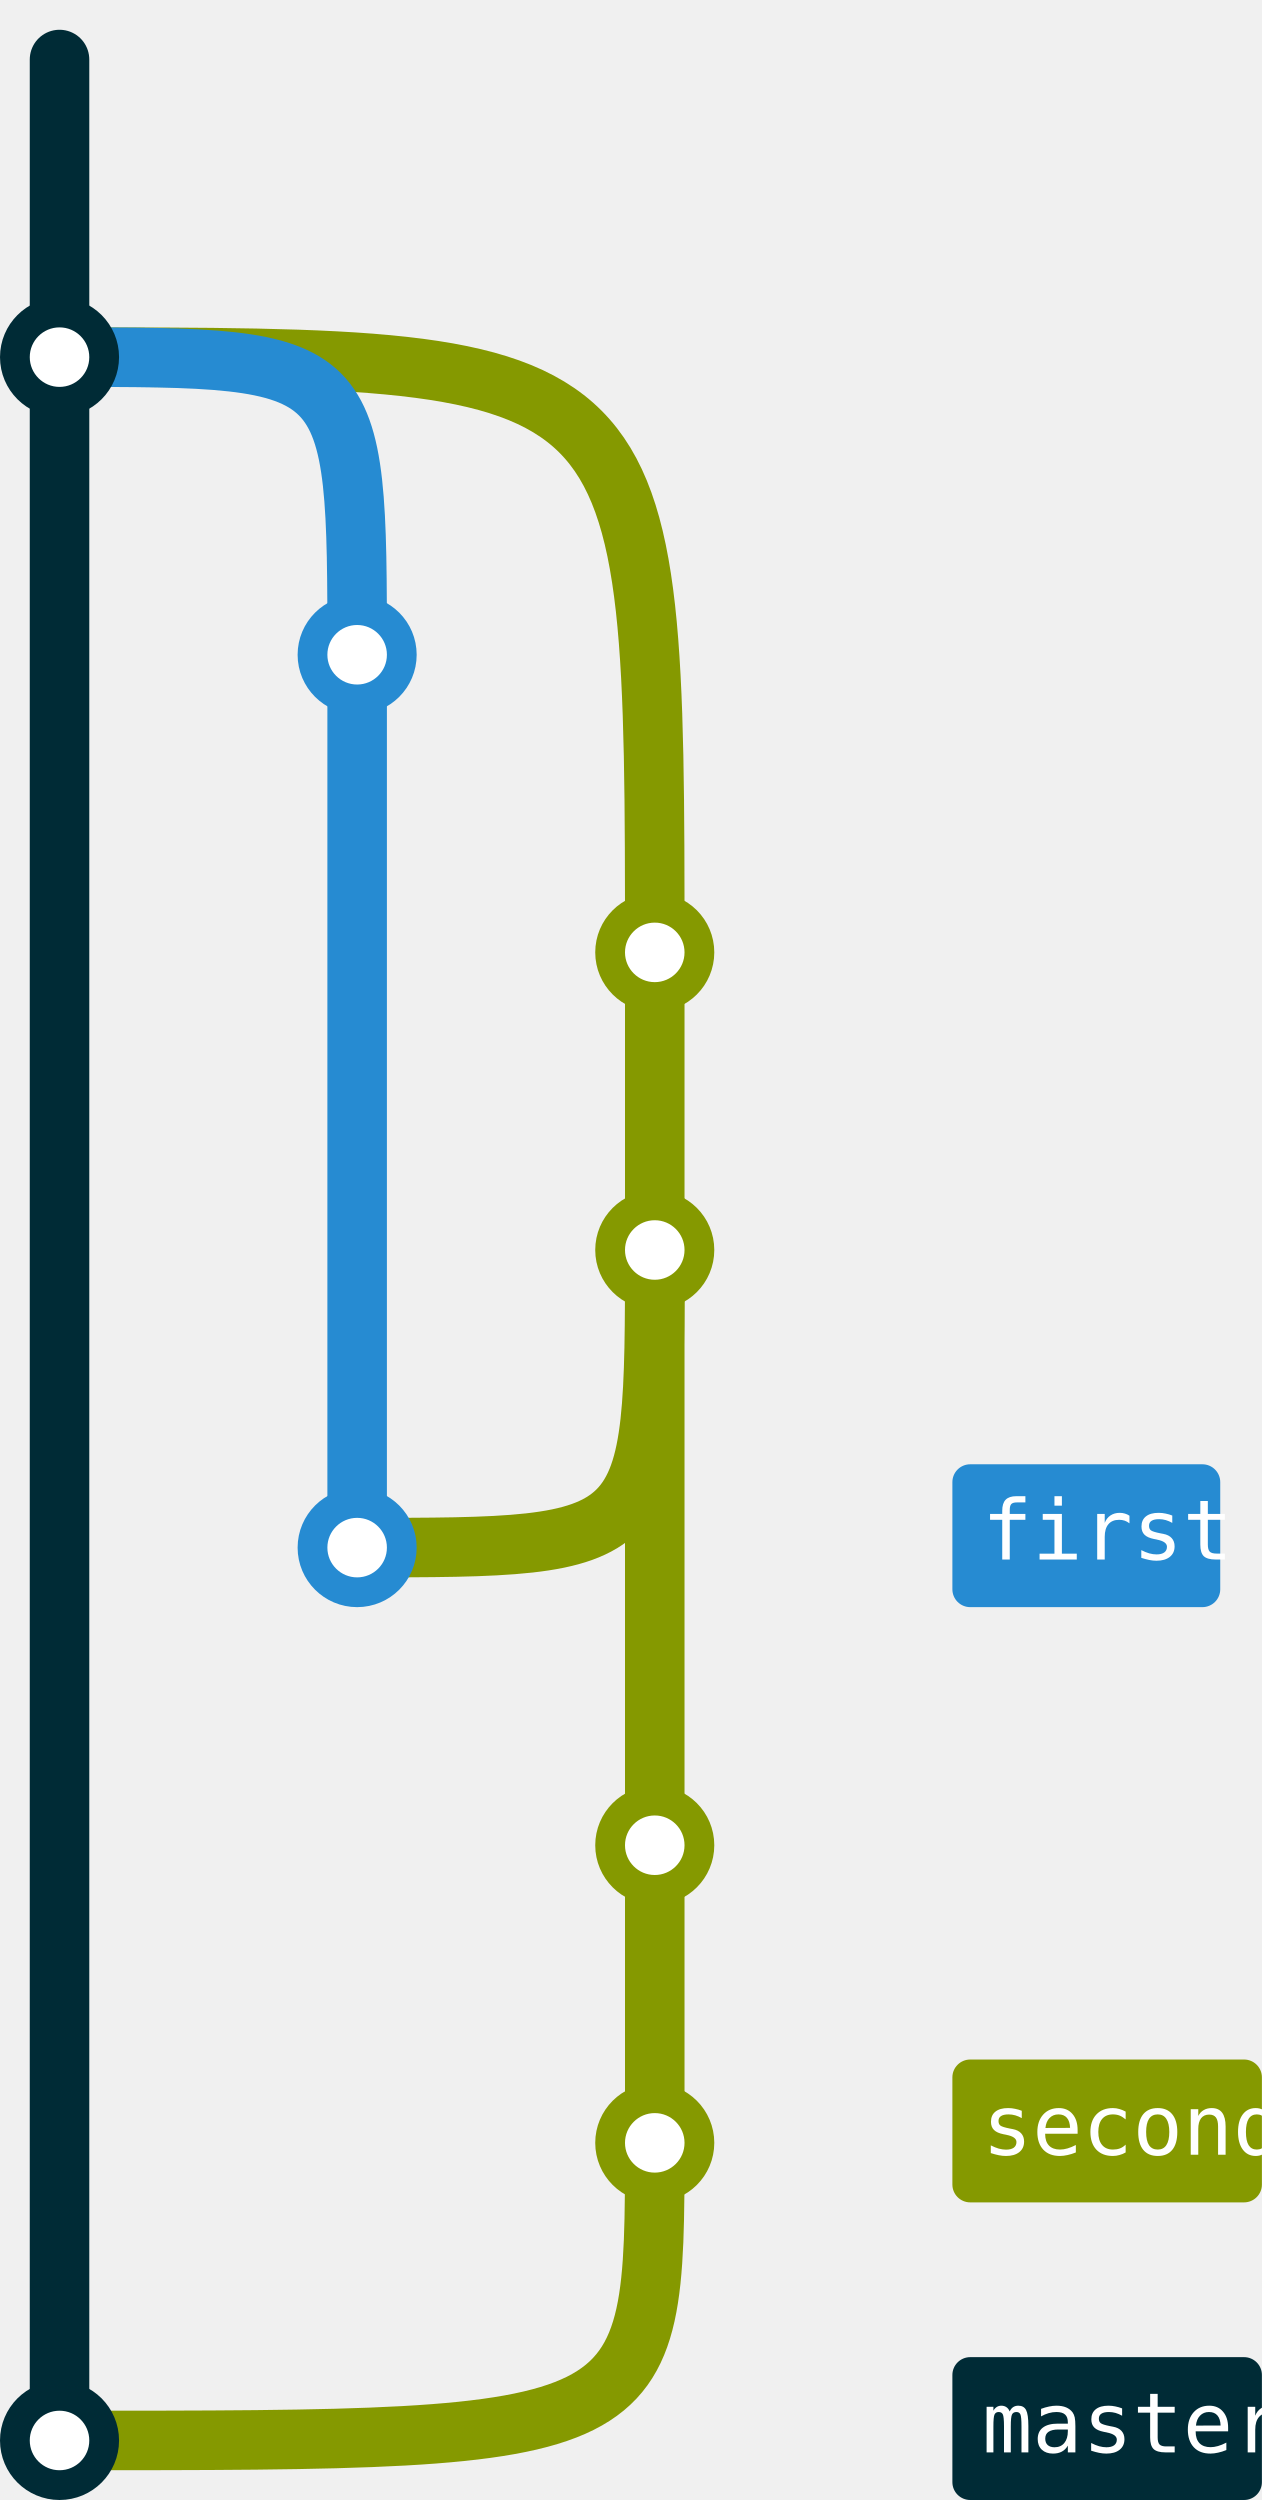
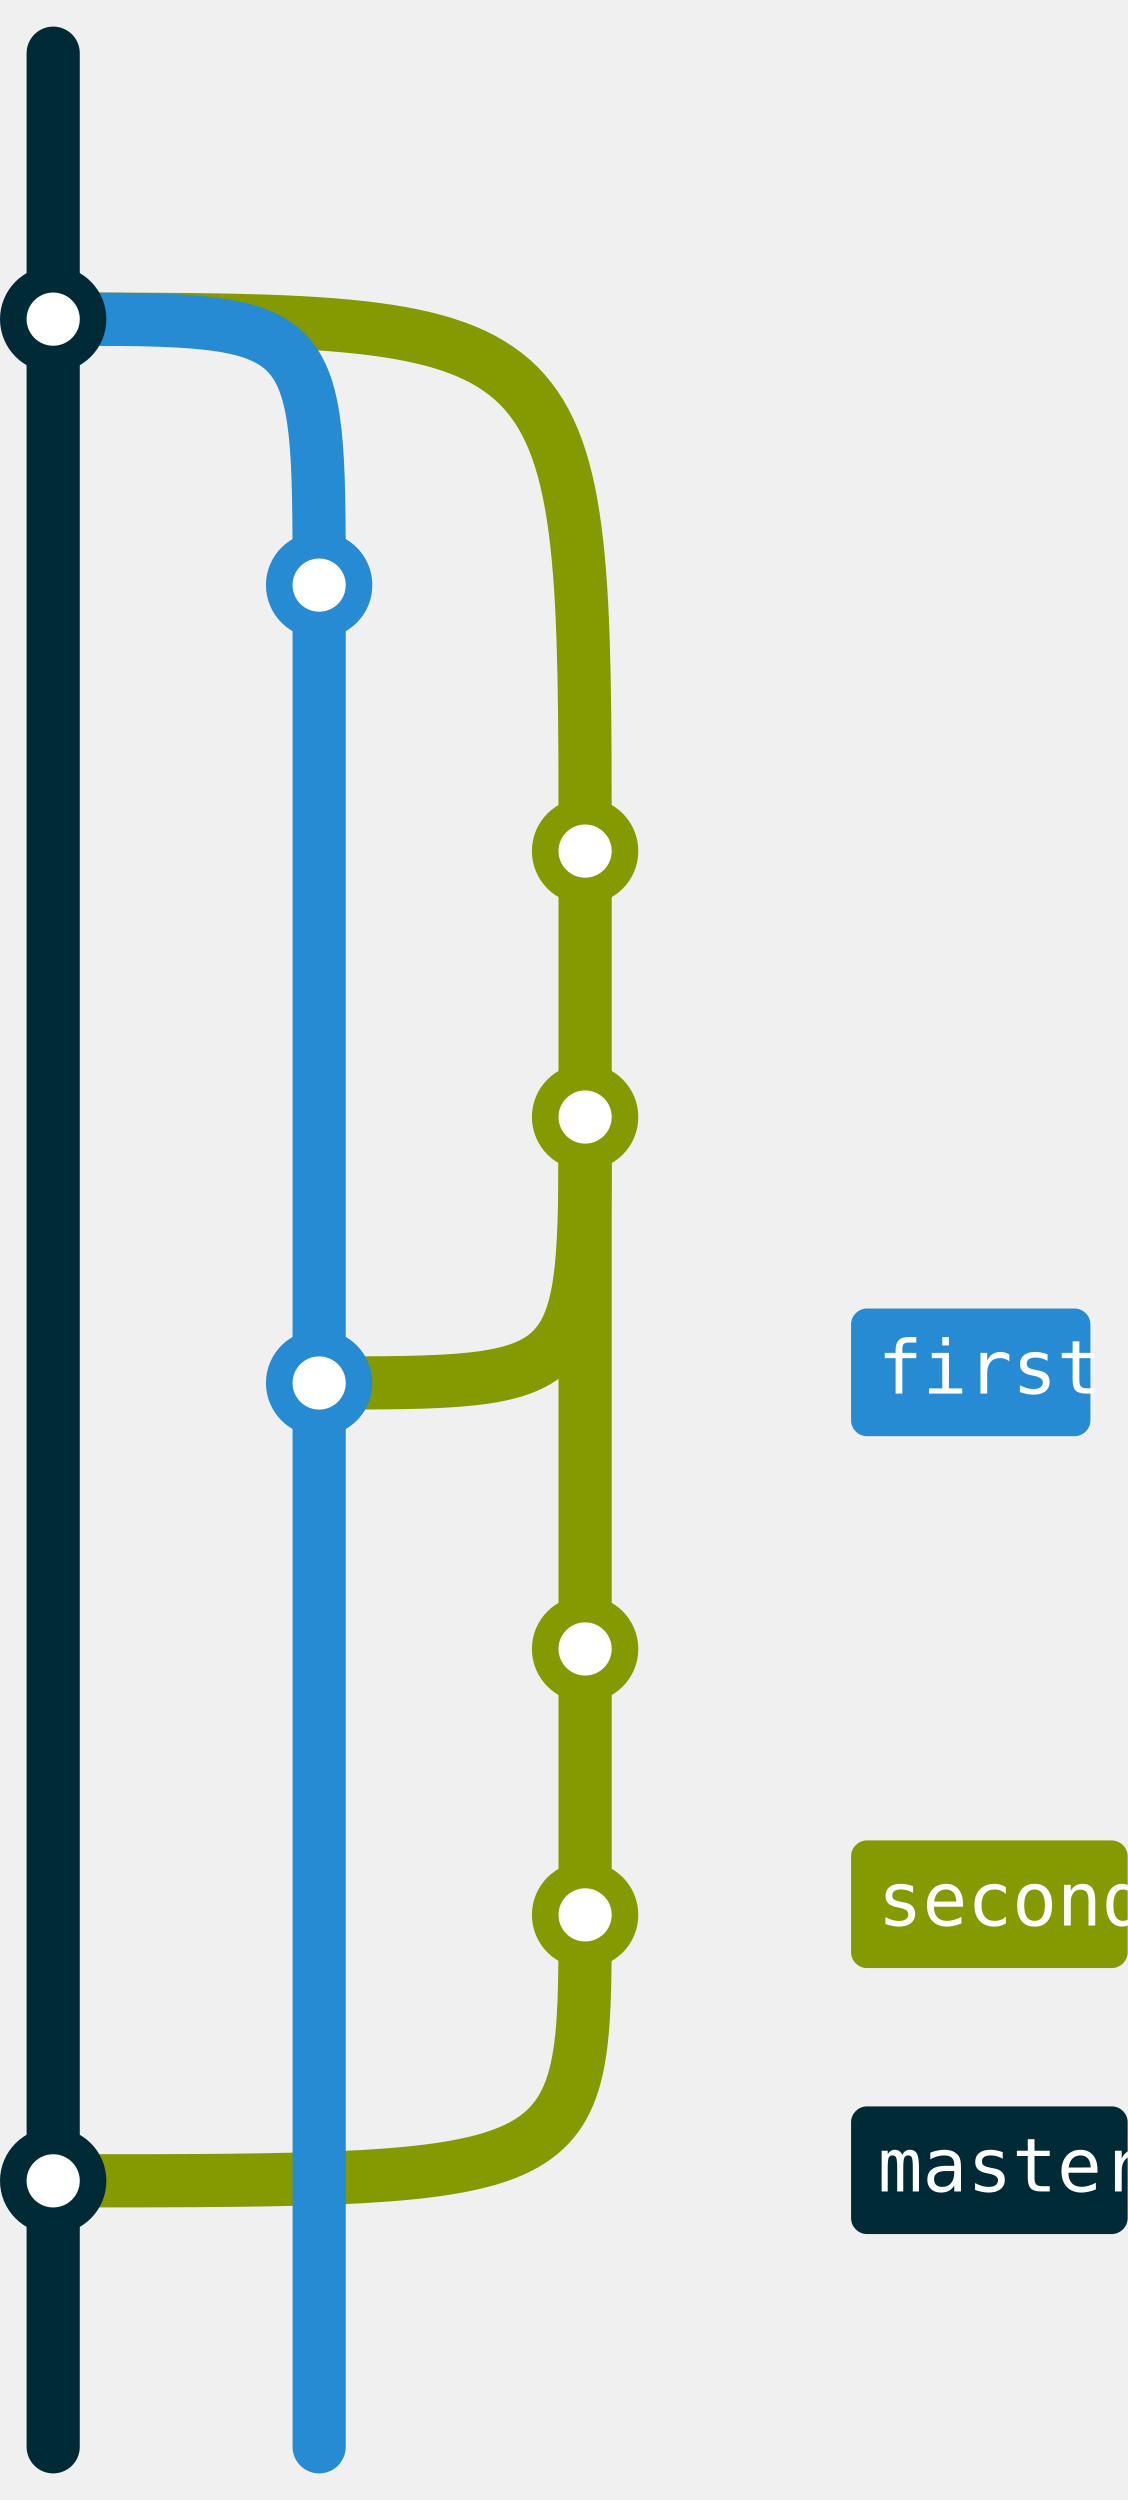
- <svg xmlns="http://www.w3.org/2000/svg" viewBox="-10 -10 212 420">
+ <svg xmlns="http://www.w3.org/2000/svg" viewBox="-10 -10 212 470">
  <style type="text/css">
.branch {
	fill: none;
	stroke-width: 10;
	stroke-linecap: round;
}
.commit {
	fill: #fff;
	stroke-width: 5;
}
.label-tag {
	fill: #333;
}
.label-rect {
	stroke: none;
}
.label-text {
	font-family: Inconsolata, Consolas, monospace;
	font-size: 14px;
	fill: #fff;
	stroke: none;
}
.branch-master {stroke: #002b36; fill: #002b36}
.branch-first {stroke: #268bd2; fill: #268bd2}
.branch-second {stroke: #859900; fill: #859900}
</style>
  <g class="merge">
    <g class="branch-second">
      <path class="branch" d="M0,50 C100,50 100,50 100,150" />
      <path class="branch" d="M50,250 C100,250 100,250 100,200" />
      <path class="branch" d="M0,400 C100,400 100,400 100,350" />
    </g>
    <g class="branch-first">
      <path class="branch" d="M0,50 C50,50 50,50 50,100" />
+       <path class="branch" d="M50,250 L50,450" />
    </g>
    <g class="branch-master">
      <path class="branch" d="M0,0 C0,0 0,0 0,50" />
+       <path class="branch" d="M0,400 L0,450" />
    </g>
  </g>
  <g class="branch-second">
    <path class="branch" d="M100,150 L100,350" />
    <circle class="commit" cx="100" cy="150" r="7.5" />
    <circle class="commit" cx="100" cy="200" r="7.5" />
    <circle class="commit" cx="100" cy="300" r="7.5" />
    <circle class="commit" cx="100" cy="350" r="7.5" />
    <g class="label-branch" transform="translate(150,350)">
      <rect x="0" y="-14" width="52" height="24" rx="3" class="label-rect" />
      <text x="5" y="2" textLength="42" class="label-text">second</text>
    </g>
  </g>
  <g class="branch-first">
    <path class="branch" d="M50,100 L50,250" />
    <circle class="commit" cx="50" cy="100" r="7.5" />
    <circle class="commit" cx="50" cy="250" r="7.5" />
    <g class="label-branch" transform="translate(150,250)">
      <rect x="0" y="-14" width="45" height="24" rx="3" class="label-rect" />
      <text x="5" y="2" textLength="35" class="label-text">first</text>
    </g>
  </g>
  <g class="branch-master">
    <path class="branch" d="M0,50 L0,400" />
    <circle class="commit" cx="0" cy="50" r="7.5" />
    <circle class="commit" cx="0" cy="400" r="7.5" />
    <g class="label-branch" transform="translate(150,400)">
      <rect x="0" y="-14" width="52" height="24" rx="3" class="label-rect" />
      <text x="5" y="2" textLength="42" class="label-text">master</text>
    </g>
  </g>
</svg>
